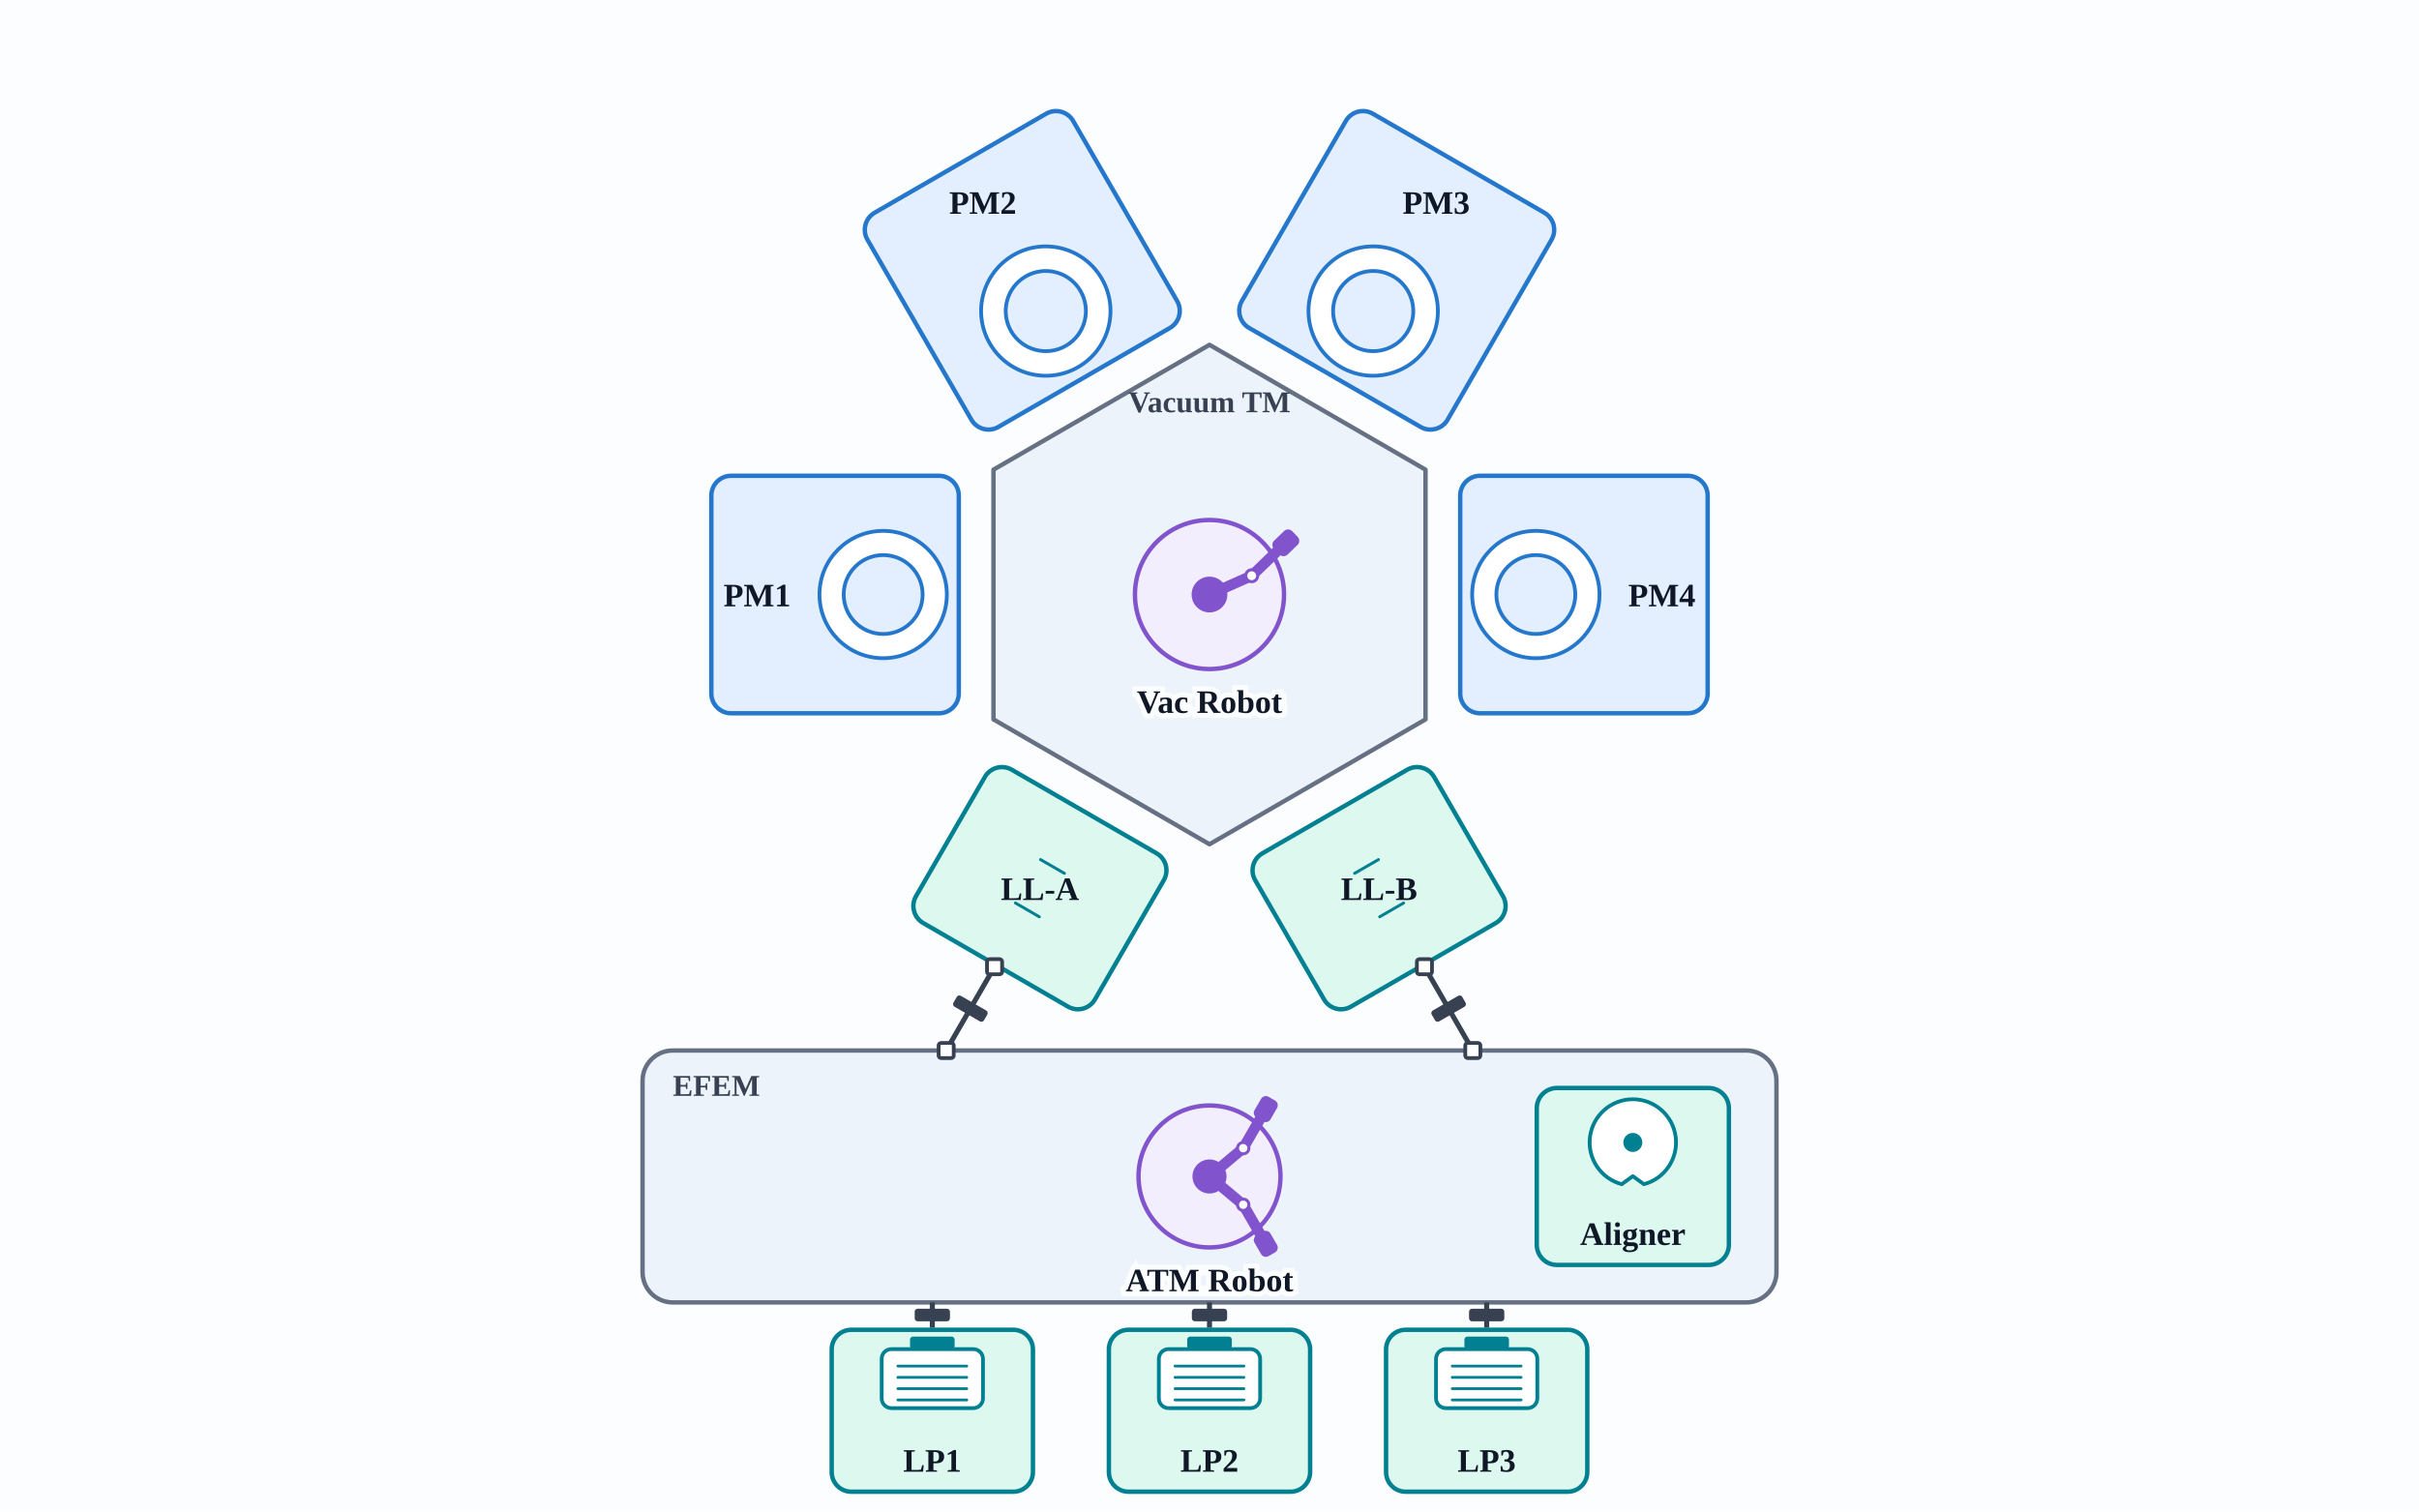
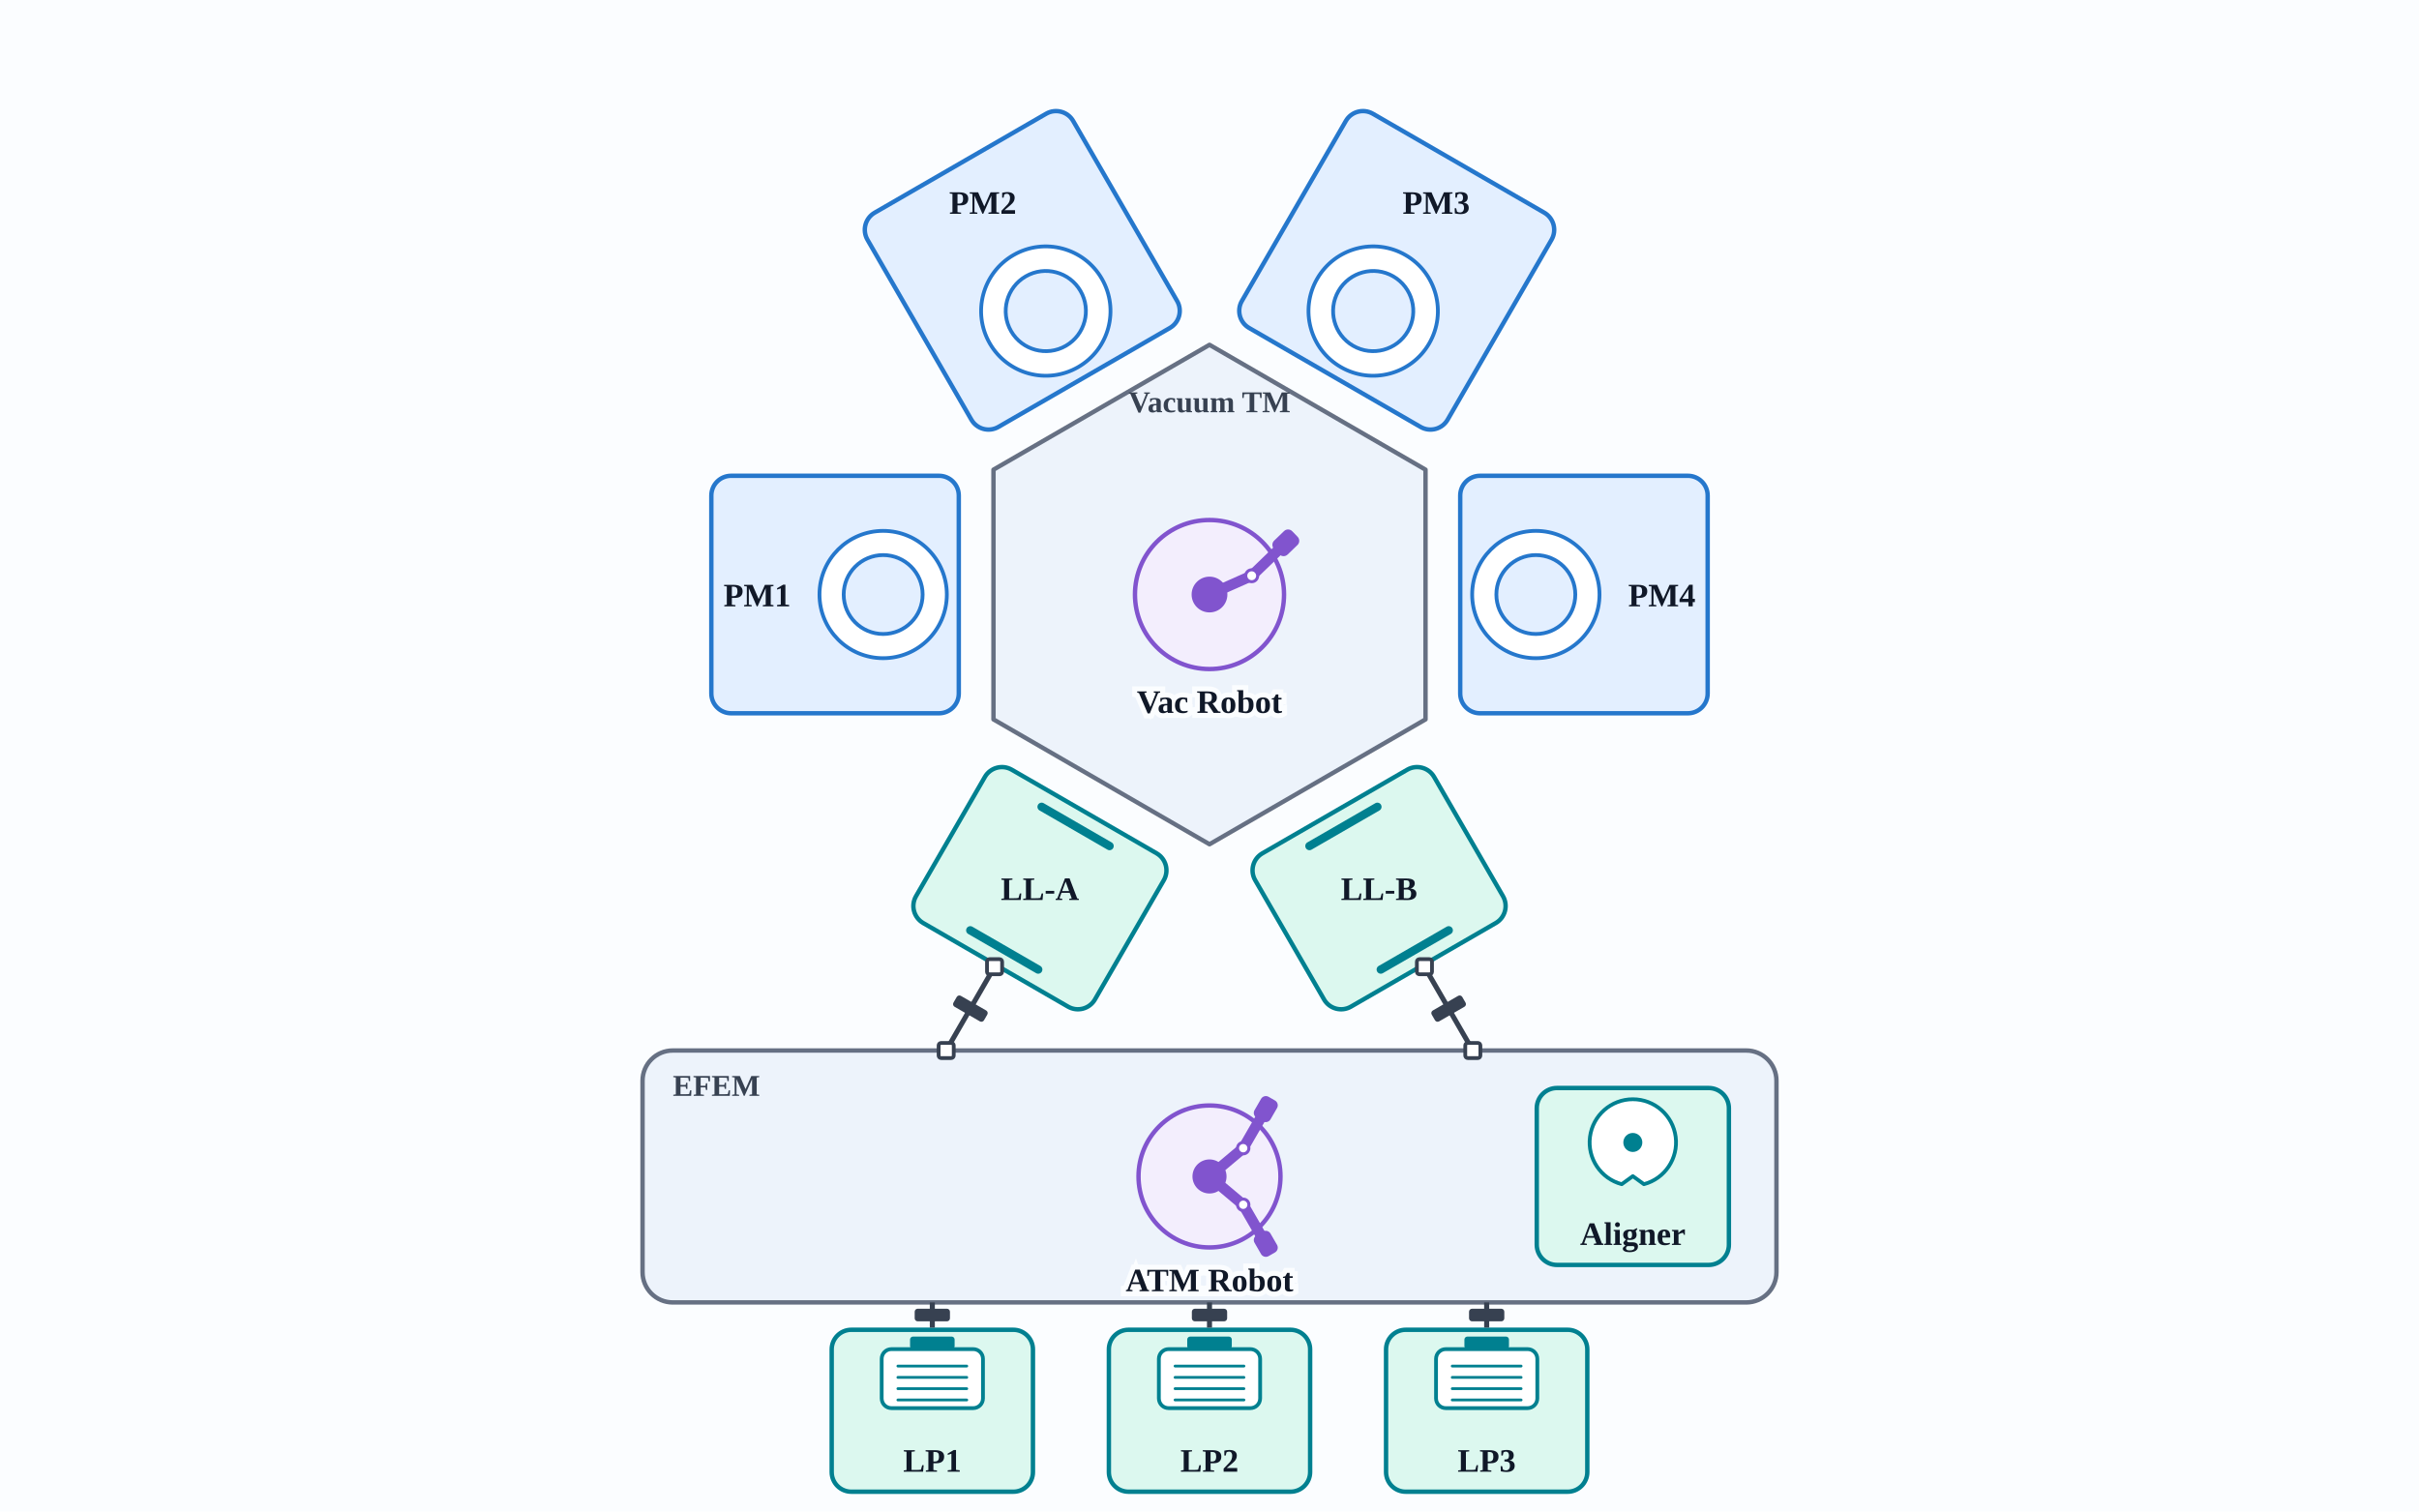
<svg xmlns="http://www.w3.org/2000/svg" viewBox="0 0 960 600" width="960" height="600" role="group" aria-label="Radial Cluster · Single Vacuum Arm">
  <rect x="0" y="0" width="960" height="600" fill="var(--eqv-board, #fbfdff)" />
  <g data-component-id="tm-1" data-level-id="level-main" transform="translate(480 236) rotate(0) scale(1)">
    <g transform="scale(0.9911 0.9913)">
      <polygon fill="var(--eqv-structure-fill, #edf3fb)" stroke="var(--eqv-structure-stroke, #667083)" points="0,-100 86.5,-50 86.5,50 0,100 -86.5,50 -86.5,-50" stroke-width="1.75" stroke-linejoin="round" vector-effect="non-scaling-stroke" />
    </g>
    <g data-component-id="robot-2" data-level-id="level-main" transform="translate(0 0) rotate(0) scale(1)">
      <g transform="scale(1.05)">
        <circle fill="var(--eqv-robot-fill, #f3eefd)" stroke="var(--eqv-robot-stroke, #8154ce)" cx="0" cy="0" r="28.17" stroke-width="1.75" vector-effect="non-scaling-stroke" />
        <path d="M0 0L15.95 -7.1L26.09 -16.89" fill="none" stroke="var(--eqv-robot-stroke, #8154ce)" stroke-width="4.23" stroke-linecap="round" stroke-linejoin="round" vector-effect="non-scaling-stroke" />
        <circle cx="15.95" cy="-7.1" r="2.25" fill="var(--eqv-detail-fill, #ffffff)" stroke="var(--eqv-robot-stroke, #8154ce)" stroke-width="1.2" vector-effect="non-scaling-stroke" />
        <rect x="-0.96" y="-3.66" width="9.58" height="7.32" rx="2.2" fill="var(--eqv-robot-stroke, #8154ce)" transform="translate(26.09 -16.89) rotate(-44)" />
        <circle cx="0" cy="0" r="6.76" fill="var(--eqv-robot-stroke, #8154ce)" />
      </g>
    </g>
  </g>
  <g data-component-id="pm-a" data-level-id="level-main" transform="translate(331.4 236) rotate(90) scale(1)">
    <g transform="scale(0.982)">
      <rect fill="var(--eqv-process-fill, #e3efff)" stroke="var(--eqv-process-stroke, #2577cc)" x="-48" y="-50" width="96" height="100" rx="8" stroke-width="1.75" vector-effect="non-scaling-stroke" />
      <g data-part="glyph" transform="translate(0 -19.44) scale(0.8717)">
        <circle cx="0" cy="0" r="29.52" fill="var(--eqv-detail-fill, #ffffff)" stroke="var(--eqv-process-stroke, #2577cc)" stroke-width="1.5" vector-effect="non-scaling-stroke" />
        <circle cx="0" cy="0" r="18.3" fill="var(--eqv-process-fill, #e3efff)" stroke="var(--eqv-process-stroke, #2577cc)" stroke-width="1.5" vector-effect="non-scaling-stroke" />
      </g>
    </g>
  </g>
  <g data-component-id="pm-b" data-level-id="level-main" transform="translate(405.7 107.309) rotate(150) scale(1)">
    <g transform="scale(0.982)">
      <rect fill="var(--eqv-process-fill, #e3efff)" stroke="var(--eqv-process-stroke, #2577cc)" x="-48" y="-50" width="96" height="100" rx="8" stroke-width="1.75" vector-effect="non-scaling-stroke" />
      <g data-part="glyph" transform="translate(0 -19.0165) scale(0.8856)">
        <circle cx="0" cy="0" r="29.52" fill="var(--eqv-detail-fill, #ffffff)" stroke="var(--eqv-process-stroke, #2577cc)" stroke-width="1.5" vector-effect="non-scaling-stroke" />
        <circle cx="0" cy="0" r="18.3" fill="var(--eqv-process-fill, #e3efff)" stroke="var(--eqv-process-stroke, #2577cc)" stroke-width="1.5" vector-effect="non-scaling-stroke" />
      </g>
    </g>
  </g>
  <g data-component-id="pm-c" data-level-id="level-main" transform="translate(554.3 107.309) rotate(-150) scale(1)">
    <g transform="scale(0.982)">
      <rect fill="var(--eqv-process-fill, #e3efff)" stroke="var(--eqv-process-stroke, #2577cc)" x="-48" y="-50" width="96" height="100" rx="8" stroke-width="1.75" vector-effect="non-scaling-stroke" />
      <g data-part="glyph" transform="translate(0 -19.0165) scale(0.8856)">
        <circle cx="0" cy="0" r="29.52" fill="var(--eqv-detail-fill, #ffffff)" stroke="var(--eqv-process-stroke, #2577cc)" stroke-width="1.5" vector-effect="non-scaling-stroke" />
        <circle cx="0" cy="0" r="18.3" fill="var(--eqv-process-fill, #e3efff)" stroke="var(--eqv-process-stroke, #2577cc)" stroke-width="1.5" vector-effect="non-scaling-stroke" />
      </g>
    </g>
  </g>
  <g data-component-id="pm-d" data-level-id="level-main" transform="translate(628.6 236) rotate(-90) scale(1)">
    <g transform="scale(0.982)">
      <rect fill="var(--eqv-process-fill, #e3efff)" stroke="var(--eqv-process-stroke, #2577cc)" x="-48" y="-50" width="96" height="100" rx="8" stroke-width="1.75" vector-effect="non-scaling-stroke" />
      <g data-part="glyph" transform="translate(0 -19.44) scale(0.8717)">
        <circle cx="0" cy="0" r="29.52" fill="var(--eqv-detail-fill, #ffffff)" stroke="var(--eqv-process-stroke, #2577cc)" stroke-width="1.5" vector-effect="non-scaling-stroke" />
        <circle cx="0" cy="0" r="18.3" fill="var(--eqv-process-fill, #e3efff)" stroke="var(--eqv-process-stroke, #2577cc)" stroke-width="1.5" vector-effect="non-scaling-stroke" />
      </g>
    </g>
  </g>
  <g data-component-id="ll-a" data-level-id="level-main" transform="translate(412.7 352.567) rotate(30) scale(1)">
    <g transform="scale(0.9761)">
      <rect fill="var(--eqv-holding-fill, #dcf8ef)" stroke="var(--eqv-holding-stroke, #008090)" x="-42" y="-36" width="84" height="72" rx="8" stroke-width="1.75" vector-effect="non-scaling-stroke" />
-       <g data-part="glyph" transform="translate(0 0) scale(0.3517)">
+       <g data-part="glyph" transform="translate(0 0) scale(1)">
        <rect x="-17.64" y="-30.7" width="35.28" height="3.4" rx="1.7" fill="var(--eqv-holding-stroke, #008090)" stroke-width="0" />
        <rect x="-17.64" y="27.3" width="35.28" height="3.4" rx="1.7" fill="var(--eqv-holding-stroke, #008090)" stroke-width="0" />
      </g>
    </g>
  </g>
  <g data-component-id="ll-b" data-level-id="level-main" transform="translate(547.3 352.567) rotate(-30) scale(1)">
    <g transform="scale(0.9761)">
      <rect fill="var(--eqv-holding-fill, #dcf8ef)" stroke="var(--eqv-holding-stroke, #008090)" x="-42" y="-36" width="84" height="72" rx="8" stroke-width="1.75" vector-effect="non-scaling-stroke" />
-       <g data-part="glyph" transform="translate(0 0) scale(0.3517)">
+       <g data-part="glyph" transform="translate(0 0) scale(1)">
        <rect x="-17.64" y="-30.7" width="35.28" height="3.4" rx="1.7" fill="var(--eqv-holding-stroke, #008090)" stroke-width="0" />
        <rect x="-17.64" y="27.3" width="35.28" height="3.4" rx="1.7" fill="var(--eqv-holding-stroke, #008090)" stroke-width="0" />
      </g>
    </g>
  </g>
  <g data-component-id="efem-1" data-level-id="level-main" transform="translate(480 467) rotate(0) scale(1)">
    <rect fill="var(--eqv-structure-fill, #edf3fb)" stroke="var(--eqv-structure-stroke, #667083)" stroke-width="1.75" vector-effect="non-scaling-stroke" x="-225" y="-50" width="450" height="100" rx="12" />
    <g data-component-id="robot-1" data-level-id="level-main" transform="translate(0 0) rotate(0) scale(1)">
      <g transform="scale(1)">
        <circle fill="var(--eqv-robot-fill, #f3eefd)" stroke="var(--eqv-robot-stroke, #8154ce)" cx="0" cy="0" r="28.17" stroke-width="1.75" vector-effect="non-scaling-stroke" />
        <path d="M0 0L13.38 -11.23L20.42 -23.42" fill="none" stroke="var(--eqv-robot-stroke, #8154ce)" stroke-width="4.23" stroke-linecap="round" stroke-linejoin="round" vector-effect="non-scaling-stroke" />
        <circle cx="13.38" cy="-11.23" r="2.25" fill="var(--eqv-detail-fill, #ffffff)" stroke="var(--eqv-robot-stroke, #8154ce)" stroke-width="1.2" vector-effect="non-scaling-stroke" />
        <rect x="-0.96" y="-3.66" width="9.58" height="7.32" rx="2.2" fill="var(--eqv-robot-stroke, #8154ce)" transform="translate(20.42 -23.42) rotate(-60)" />
        <path d="M0 0L13.38 11.23L20.42 23.42" fill="none" stroke="var(--eqv-robot-stroke, #8154ce)" stroke-width="4.23" stroke-linecap="round" stroke-linejoin="round" vector-effect="non-scaling-stroke" />
        <circle cx="13.38" cy="11.23" r="2.25" fill="var(--eqv-detail-fill, #ffffff)" stroke="var(--eqv-robot-stroke, #8154ce)" stroke-width="1.2" vector-effect="non-scaling-stroke" />
        <rect x="-0.96" y="-3.66" width="9.58" height="7.32" rx="2.2" fill="var(--eqv-robot-stroke, #8154ce)" transform="translate(20.42 23.42) rotate(60)" />
        <circle cx="0" cy="0" r="6.76" fill="var(--eqv-robot-stroke, #8154ce)" />
      </g>
    </g>
    <g data-component-id="aligner-1" data-level-id="level-main" transform="translate(168 0) rotate(0) scale(1)">
      <g transform="scale(1.0033)">
        <rect fill="var(--eqv-holding-fill, #dcf8ef)" stroke="var(--eqv-holding-stroke, #008090)" x="-38" y="-35" width="76" height="70" rx="8" stroke-width="1.75" vector-effect="non-scaling-stroke" />
        <g data-part="glyph" transform="translate(0 -13.455) scale(0.8507)">
          <path d="M5.16 19.41A20.09 20.09 0 1 0 -5.16 19.41L0 15.67Z" fill="var(--eqv-detail-fill, #ffffff)" stroke="var(--eqv-holding-stroke, #008090)" stroke-width="1.5" stroke-linejoin="round" vector-effect="non-scaling-stroke" />
          <circle cx="0" cy="0" r="4.42" fill="var(--eqv-holding-stroke, #008090)" stroke-width="0" />
        </g>
      </g>
    </g>
  </g>
  <g data-component-id="lp-1" data-level-id="level-main" transform="translate(370 560) rotate(0) scale(1)">
    <g transform="scale(0.974)">
      <rect fill="var(--eqv-holding-fill, #dcf8ef)" stroke="var(--eqv-holding-stroke, #008090)" x="-41" y="-33" width="82" height="66" rx="8" stroke-width="1.75" vector-effect="non-scaling-stroke" />
      <g data-part="glyph" transform="translate(0 -13.86) scale(0.8117)">
        <rect x="-25.42" y="-13.87" width="50.84" height="29.63" rx="4.89" fill="var(--eqv-detail-fill, #ffffff)" stroke="var(--eqv-holding-stroke, #008090)" stroke-width="1.5" vector-effect="non-scaling-stroke" />
        <rect x="-11.18" y="-20.17" width="22.37" height="6.3" rx="1.5" fill="var(--eqv-holding-stroke, #008090)" stroke-width="0" />
        <path d="M-17.29 -5.36L17.29 -5.36" stroke="var(--eqv-holding-stroke, #008090)" fill="none" stroke-width="1.1" stroke-linecap="round" vector-effect="non-scaling-stroke" />
        <path d="M-17.29 0.32L17.29 0.32" stroke="var(--eqv-holding-stroke, #008090)" fill="none" stroke-width="1.1" stroke-linecap="round" vector-effect="non-scaling-stroke" />
        <path d="M-17.29 5.99L17.29 5.99" stroke="var(--eqv-holding-stroke, #008090)" fill="none" stroke-width="1.1" stroke-linecap="round" vector-effect="non-scaling-stroke" />
        <path d="M-17.29 11.66L17.29 11.66" stroke="var(--eqv-holding-stroke, #008090)" fill="none" stroke-width="1.1" stroke-linecap="round" vector-effect="non-scaling-stroke" />
      </g>
    </g>
  </g>
  <g data-component-id="lp-2" data-level-id="level-main" transform="translate(480 560) rotate(0) scale(1)">
    <g transform="scale(0.974)">
      <rect fill="var(--eqv-holding-fill, #dcf8ef)" stroke="var(--eqv-holding-stroke, #008090)" x="-41" y="-33" width="82" height="66" rx="8" stroke-width="1.75" vector-effect="non-scaling-stroke" />
      <g data-part="glyph" transform="translate(0 -13.86) scale(0.8117)">
        <rect x="-25.42" y="-13.87" width="50.84" height="29.63" rx="4.89" fill="var(--eqv-detail-fill, #ffffff)" stroke="var(--eqv-holding-stroke, #008090)" stroke-width="1.5" vector-effect="non-scaling-stroke" />
        <rect x="-11.18" y="-20.17" width="22.37" height="6.3" rx="1.5" fill="var(--eqv-holding-stroke, #008090)" stroke-width="0" />
        <path d="M-17.29 -5.36L17.29 -5.36" stroke="var(--eqv-holding-stroke, #008090)" fill="none" stroke-width="1.1" stroke-linecap="round" vector-effect="non-scaling-stroke" />
        <path d="M-17.29 0.32L17.29 0.32" stroke="var(--eqv-holding-stroke, #008090)" fill="none" stroke-width="1.1" stroke-linecap="round" vector-effect="non-scaling-stroke" />
        <path d="M-17.29 5.99L17.29 5.99" stroke="var(--eqv-holding-stroke, #008090)" fill="none" stroke-width="1.1" stroke-linecap="round" vector-effect="non-scaling-stroke" />
        <path d="M-17.29 11.66L17.29 11.66" stroke="var(--eqv-holding-stroke, #008090)" fill="none" stroke-width="1.1" stroke-linecap="round" vector-effect="non-scaling-stroke" />
      </g>
    </g>
  </g>
  <g data-component-id="lp-3" data-level-id="level-main" transform="translate(590 560) rotate(0) scale(1)">
    <g transform="scale(0.974)">
      <rect fill="var(--eqv-holding-fill, #dcf8ef)" stroke="var(--eqv-holding-stroke, #008090)" x="-41" y="-33" width="82" height="66" rx="8" stroke-width="1.75" vector-effect="non-scaling-stroke" />
      <g data-part="glyph" transform="translate(0 -13.86) scale(0.8117)">
        <rect x="-25.42" y="-13.87" width="50.84" height="29.63" rx="4.89" fill="var(--eqv-detail-fill, #ffffff)" stroke="var(--eqv-holding-stroke, #008090)" stroke-width="1.5" vector-effect="non-scaling-stroke" />
        <rect x="-11.18" y="-20.17" width="22.37" height="6.3" rx="1.5" fill="var(--eqv-holding-stroke, #008090)" stroke-width="0" />
        <path d="M-17.29 -5.36L17.29 -5.36" stroke="var(--eqv-holding-stroke, #008090)" fill="none" stroke-width="1.1" stroke-linecap="round" vector-effect="non-scaling-stroke" />
        <path d="M-17.29 0.32L17.29 0.32" stroke="var(--eqv-holding-stroke, #008090)" fill="none" stroke-width="1.1" stroke-linecap="round" vector-effect="non-scaling-stroke" />
        <path d="M-17.29 5.99L17.29 5.99" stroke="var(--eqv-holding-stroke, #008090)" fill="none" stroke-width="1.1" stroke-linecap="round" vector-effect="non-scaling-stroke" />
        <path d="M-17.29 11.66L17.29 11.66" stroke="var(--eqv-holding-stroke, #008090)" fill="none" stroke-width="1.1" stroke-linecap="round" vector-effect="non-scaling-stroke" />
      </g>
    </g>
  </g>
  <g data-layer="interfaces">
    <g>
      <path d="M394.7 383.744L375.5 417" fill="none" stroke="var(--eqv-interface, #374151)" stroke-width="2" />
      <rect x="-2.5" y="-7" width="5" height="14" rx="1.2" transform="translate(385.0998 400.372) rotate(120)" fill="var(--eqv-interface, #374151)" />
      <rect x="391.7" y="380.744" width="6" height="6" rx="1" fill="var(--eqv-detail-fill, #ffffff)" stroke="var(--eqv-interface, #374151)" stroke-width="1.5" />
      <rect x="372.5" y="414" width="6" height="6" rx="1" fill="var(--eqv-detail-fill, #ffffff)" stroke="var(--eqv-interface, #374151)" stroke-width="1.5" />
    </g>
    <g>
      <path d="M565.3 383.744L584.5 417" fill="none" stroke="var(--eqv-interface, #374151)" stroke-width="2" />
      <rect x="-2.5" y="-7" width="5" height="14" rx="1.2" transform="translate(574.9002 400.372) rotate(60)" fill="var(--eqv-interface, #374151)" />
      <rect x="562.3" y="380.744" width="6" height="6" rx="1" fill="var(--eqv-detail-fill, #ffffff)" stroke="var(--eqv-interface, #374151)" stroke-width="1.5" />
      <rect x="581.5" y="414" width="6" height="6" rx="1" fill="var(--eqv-detail-fill, #ffffff)" stroke="var(--eqv-interface, #374151)" stroke-width="1.5" />
    </g>
    <g>
      <path d="M370 517L370 527" fill="none" stroke="var(--eqv-interface, #374151)" stroke-width="2" />
      <rect x="-2.5" y="-7" width="5" height="14" rx="1.2" transform="translate(370 522) rotate(90)" fill="var(--eqv-interface, #374151)" />
    </g>
    <g>
      <path d="M480 517L480 527" fill="none" stroke="var(--eqv-interface, #374151)" stroke-width="2" />
      <rect x="-2.5" y="-7" width="5" height="14" rx="1.2" transform="translate(480 522) rotate(90)" fill="var(--eqv-interface, #374151)" />
    </g>
    <g>
      <path d="M590 517L590 527" fill="none" stroke="var(--eqv-interface, #374151)" stroke-width="2" />
      <rect x="-2.5" y="-7" width="5" height="14" rx="1.2" transform="translate(590 522) rotate(90)" fill="var(--eqv-interface, #374151)" />
    </g>
  </g>
  <g data-layer="capabilities" />
  <g data-layer="labels">
    <text x="480" y="163.628" text-anchor="middle" font-family="inherit" font-size="12" font-weight="600" fill="var(--eqv-secondary, #374151)">Vacuum TM</text>
    <text x="300.49" y="240.68" text-anchor="middle" font-family="inherit" font-size="13" font-weight="600" fill="var(--eqv-ink, #101828)">PM1</text>
    <text x="390.037" y="84.86" text-anchor="middle" font-family="inherit" font-size="13" font-weight="600" fill="var(--eqv-ink, #101828)">PM2</text>
    <text x="569.963" y="84.86" text-anchor="middle" font-family="inherit" font-size="13" font-weight="600" fill="var(--eqv-ink, #101828)">PM3</text>
    <text x="659.51" y="240.68" text-anchor="middle" font-family="inherit" font-size="13" font-weight="600" fill="var(--eqv-ink, #101828)">PM4</text>
    <text x="412.7" y="357.247" text-anchor="middle" font-family="inherit" font-size="13" font-weight="600" fill="var(--eqv-ink, #101828)">LL-A</text>
    <text x="547.3" y="357.247" text-anchor="middle" font-family="inherit" font-size="13" font-weight="600" fill="var(--eqv-ink, #101828)">LL-B</text>
    <text x="267" y="435" text-anchor="start" font-family="inherit" font-size="12" font-weight="600" fill="var(--eqv-secondary, #374151)">EFEM</text>
    <text x="648" y="494.18" text-anchor="middle" font-family="inherit" font-size="13" font-weight="600" fill="var(--eqv-ink, #101828)">Aligner</text>
    <text x="370" y="584.18" text-anchor="middle" font-family="inherit" font-size="13" font-weight="600" fill="var(--eqv-ink, #101828)">LP1</text>
    <text x="480" y="584.18" text-anchor="middle" font-family="inherit" font-size="13" font-weight="600" fill="var(--eqv-ink, #101828)">LP2</text>
    <text x="590" y="584.18" text-anchor="middle" font-family="inherit" font-size="13" font-weight="600" fill="var(--eqv-ink, #101828)">LP3</text>
    <text x="480" y="512.569" text-anchor="middle" font-family="inherit" font-size="13" font-weight="600" fill="var(--eqv-ink, #101828)" stroke="var(--eqv-board, #fbfdff)" stroke-width="4" paint-order="stroke">ATM Robot</text>
    <text x="480" y="282.978" text-anchor="middle" font-family="inherit" font-size="13" font-weight="600" fill="var(--eqv-ink, #101828)" stroke="var(--eqv-board, #fbfdff)" stroke-width="4" paint-order="stroke">Vac Robot</text>
  </g>
  <g data-layer="badges" />
  <g data-layer="chips" />
</svg>
